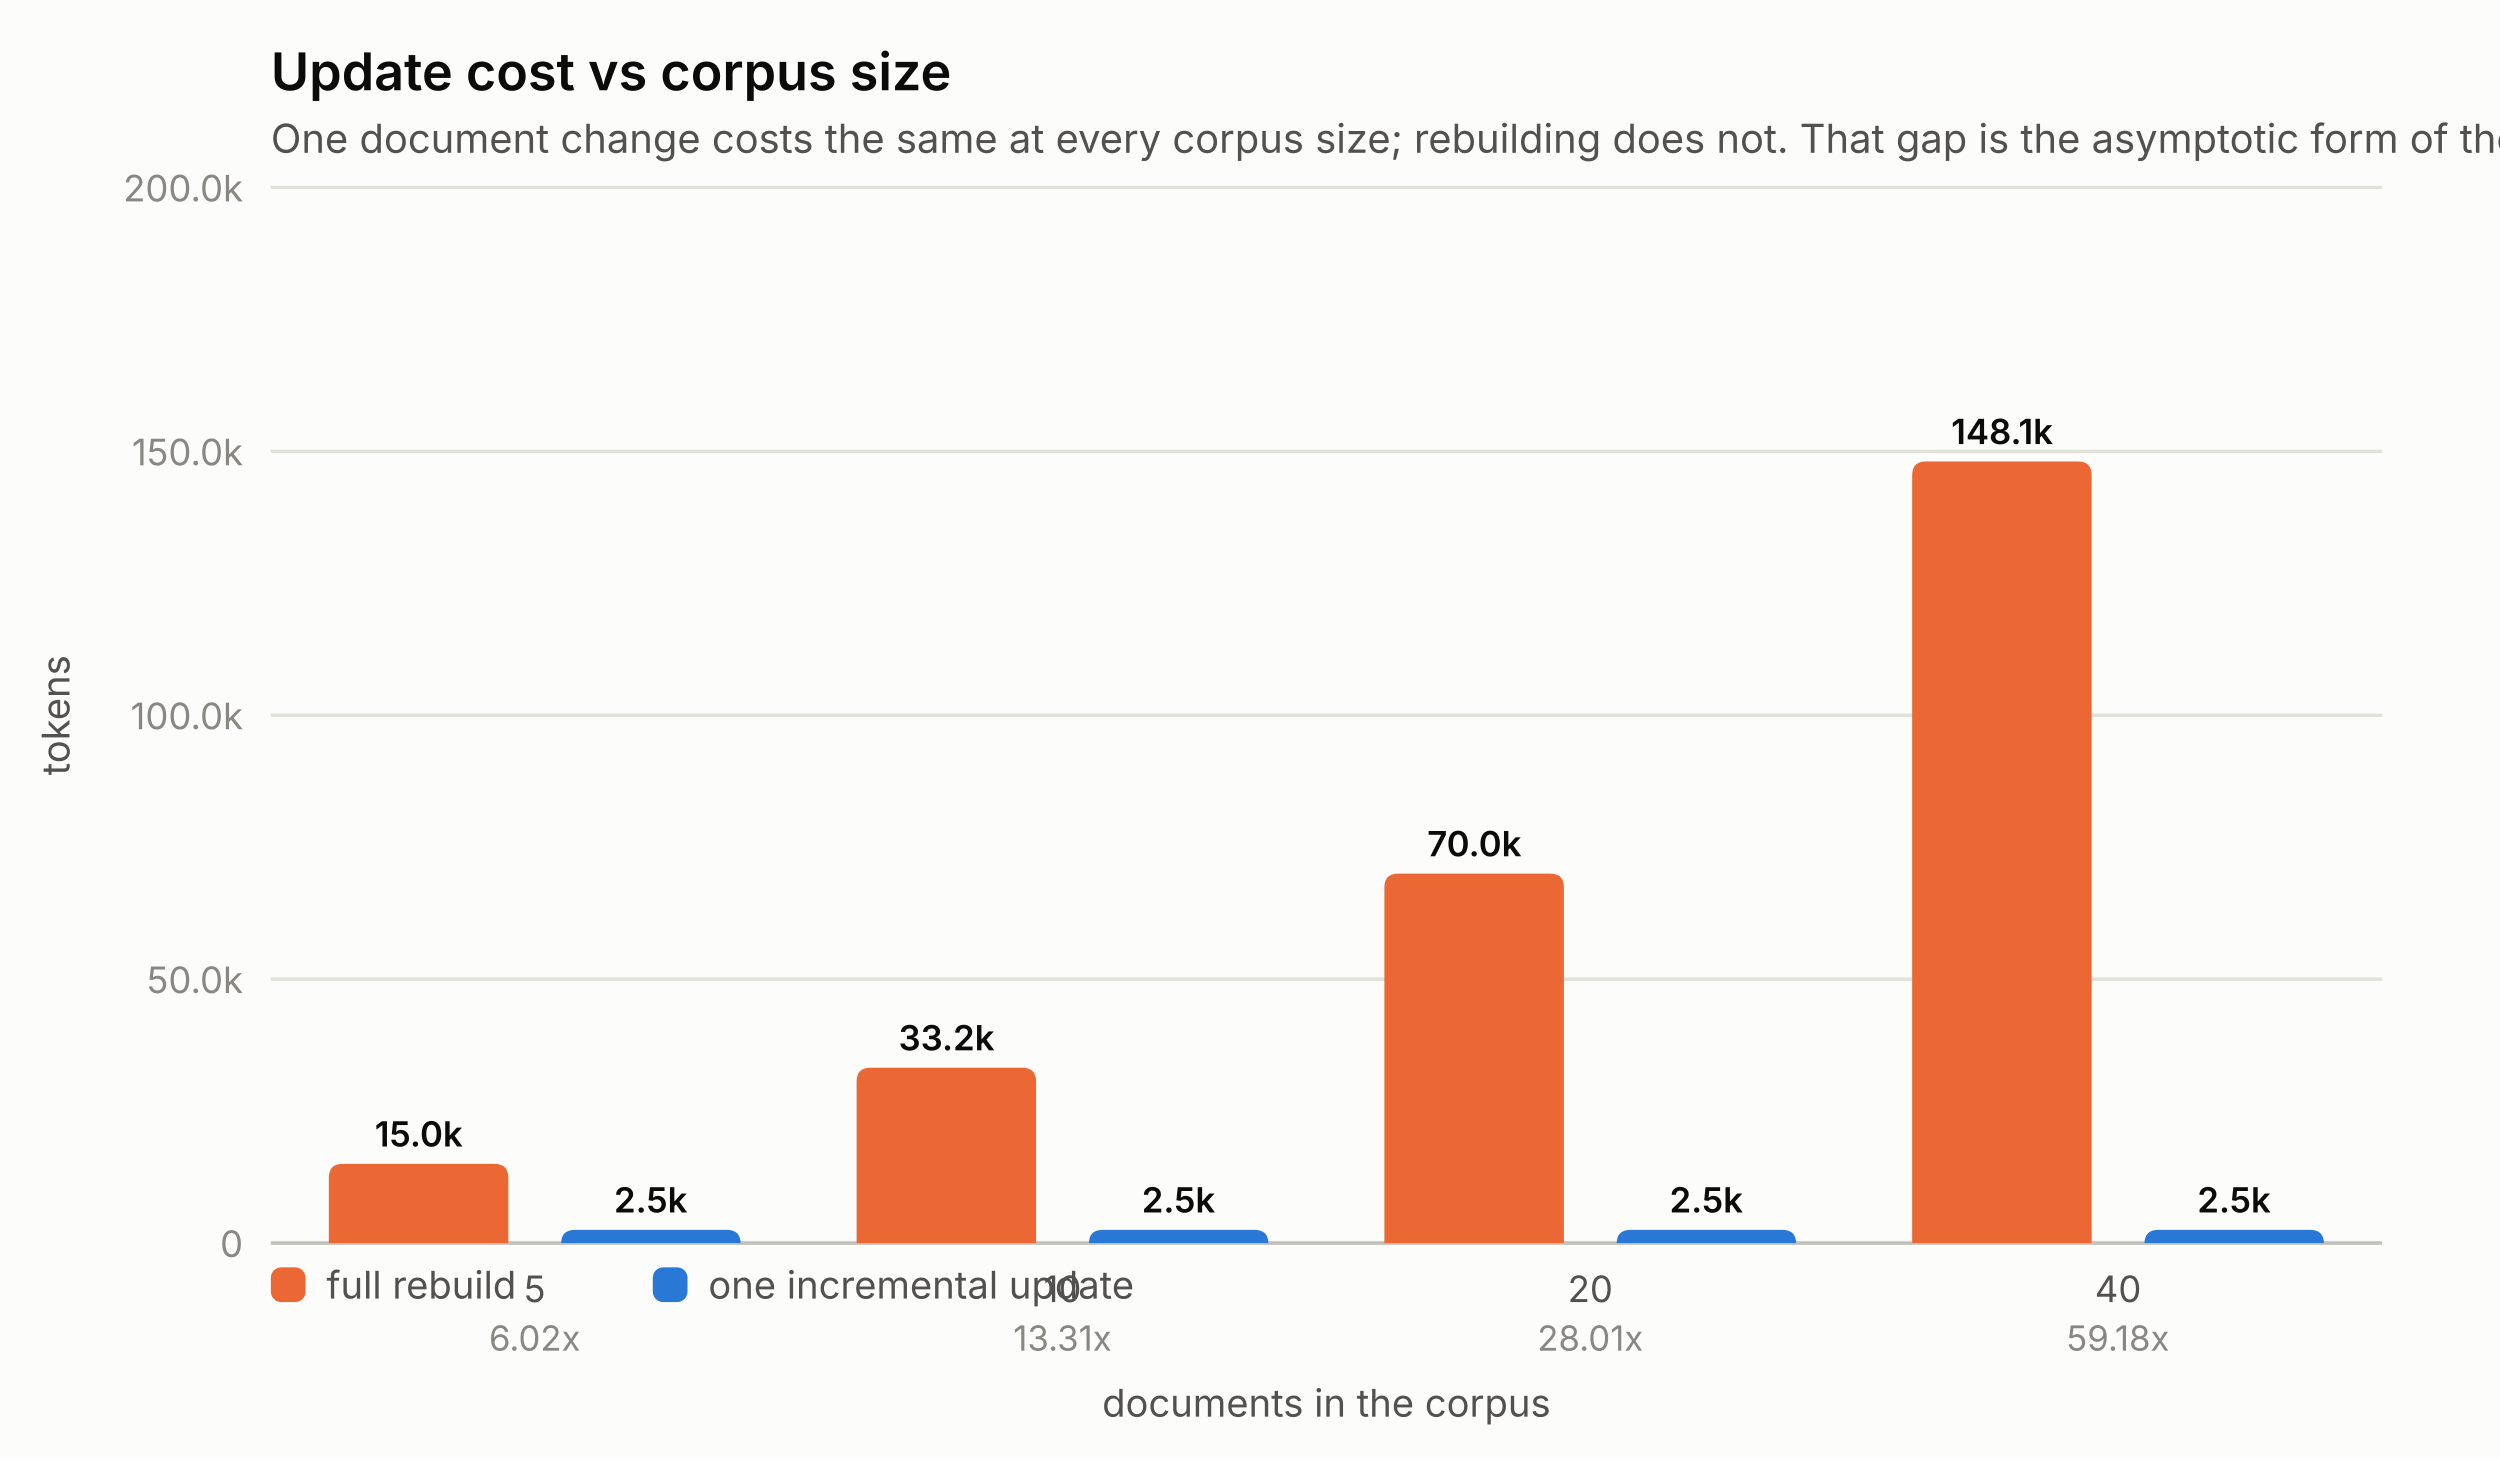
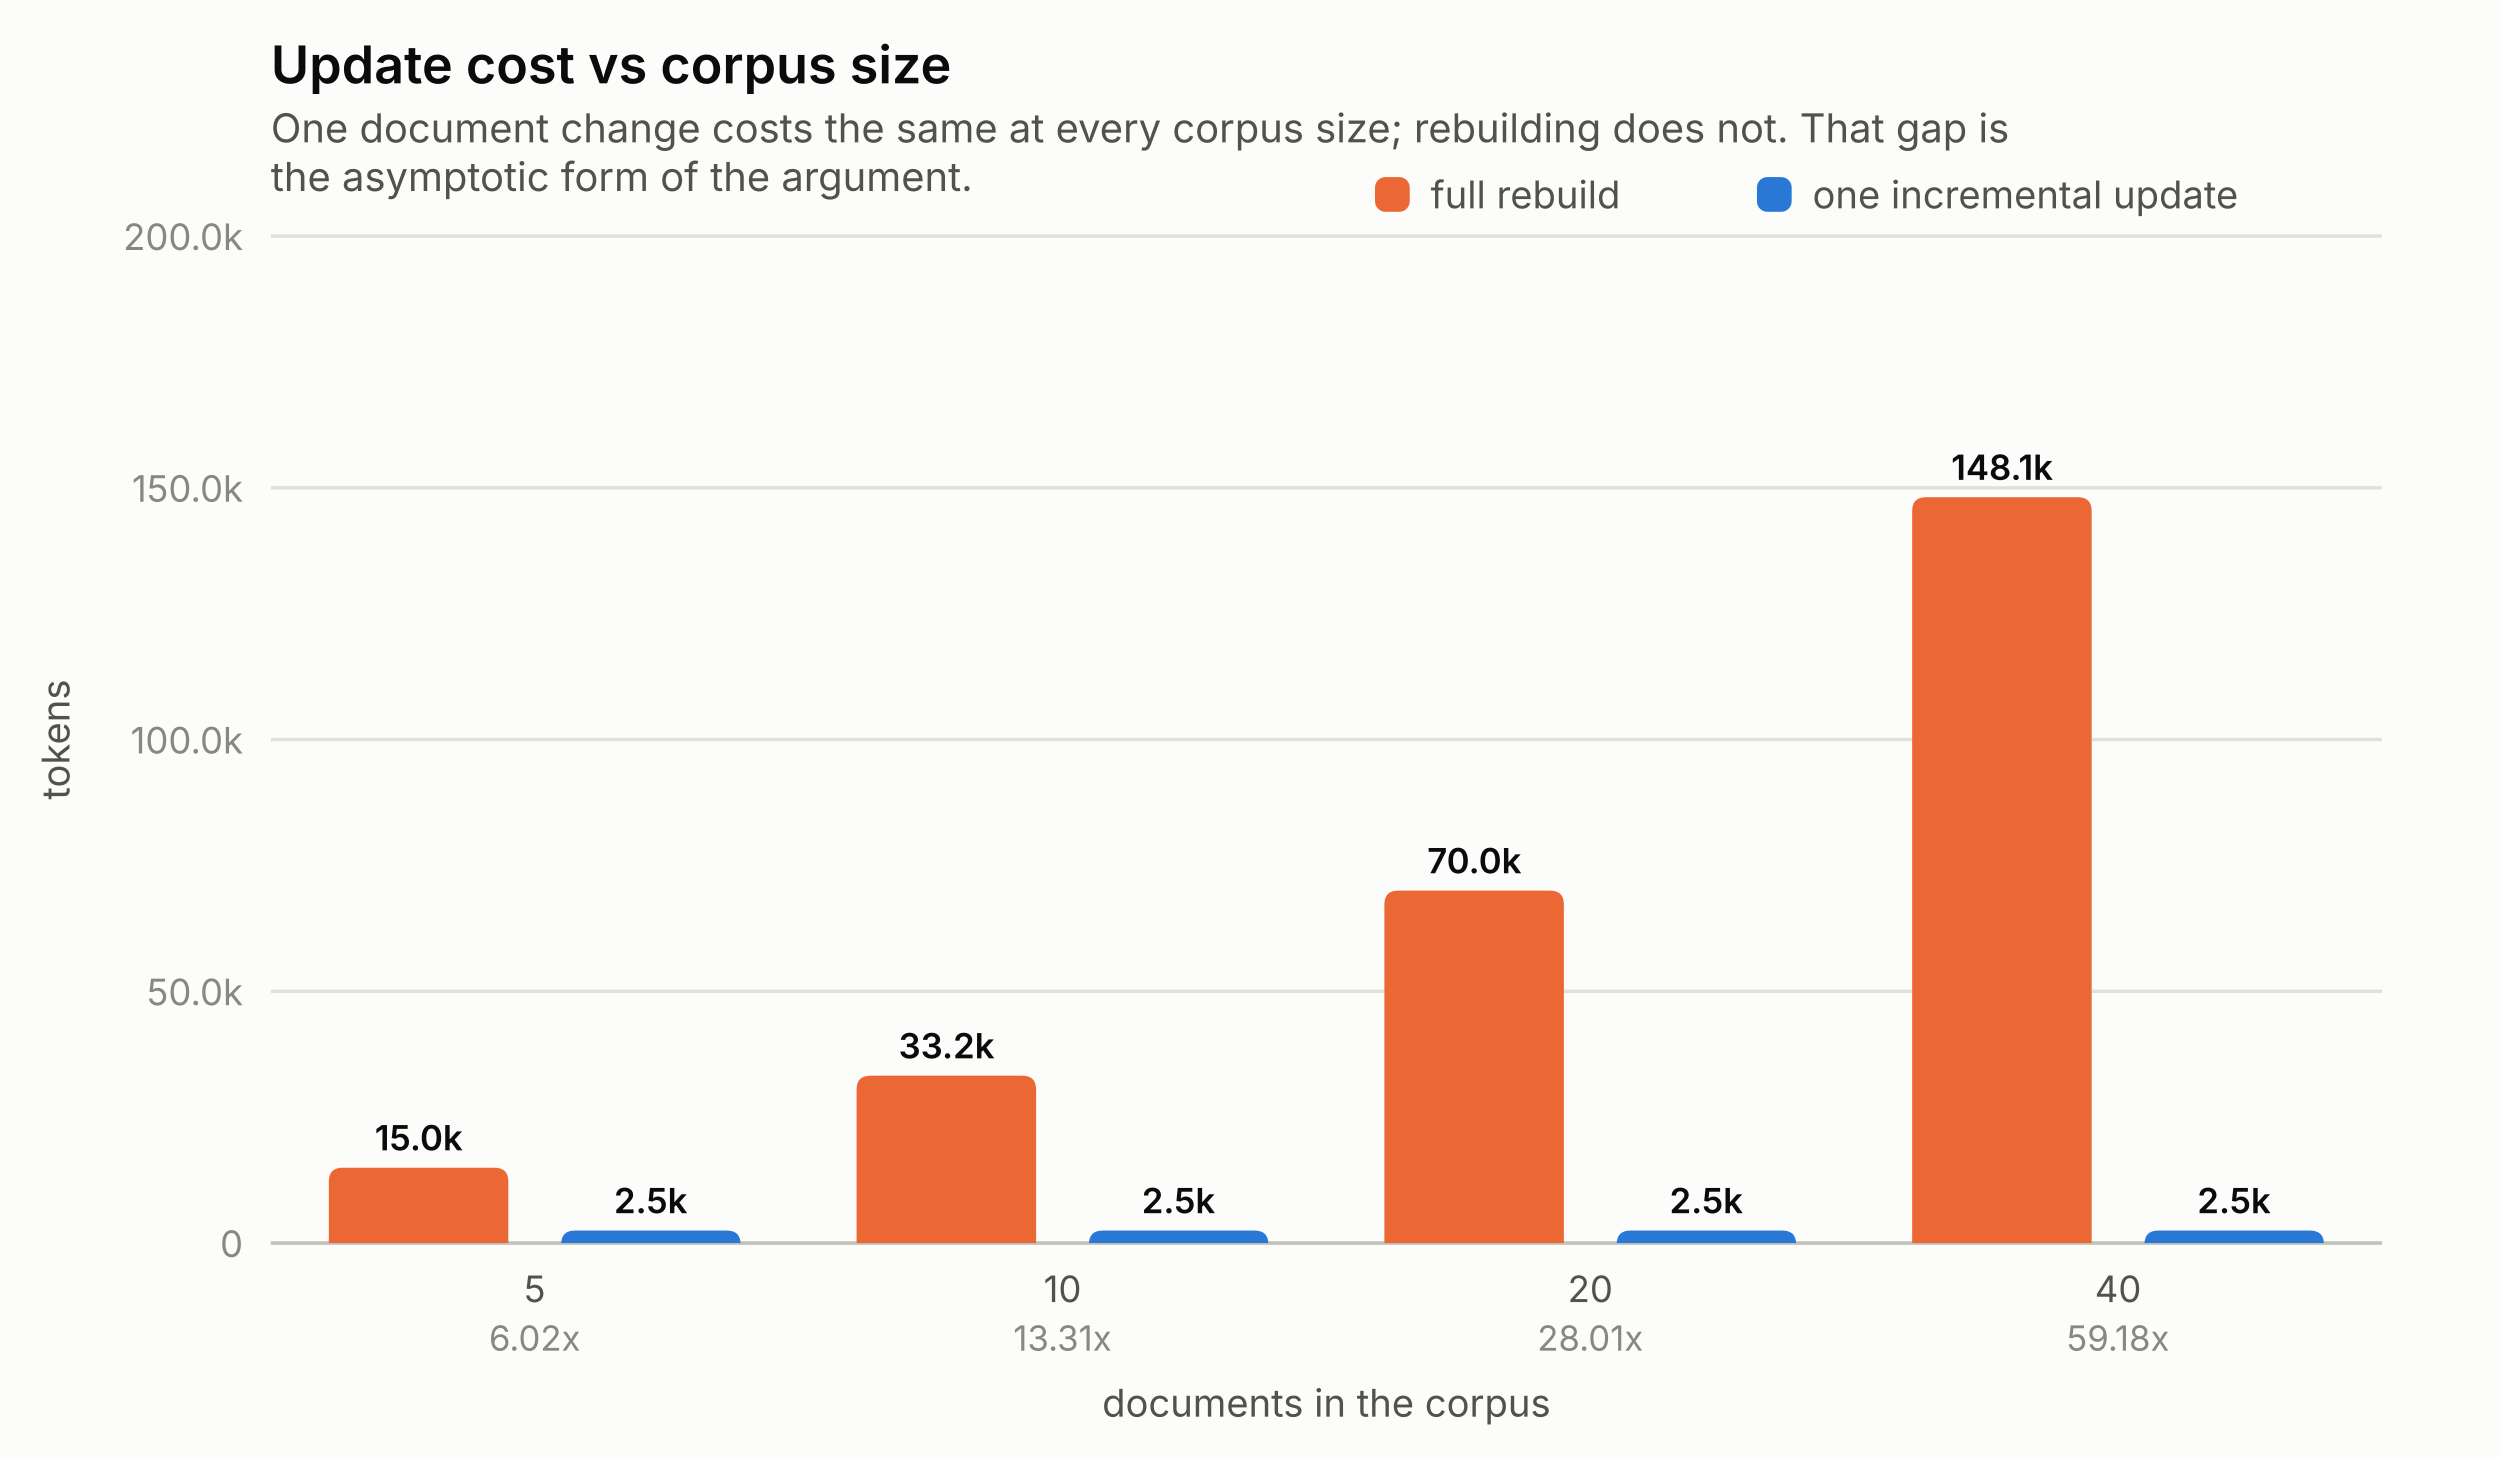
<svg xmlns="http://www.w3.org/2000/svg" viewBox="0 0 720 420" width="720" height="420" font-family="system-ui, -apple-system, &quot;Segoe UI&quot;, sans-serif">
  <rect width="720" height="420" fill="#fcfcfb" />
-   <text x="78" y="26" font-size="15" font-weight="600" fill="#0b0b0b">Update cost vs corpus size</text>
-   <text x="78" y="44" font-size="11.5" fill="#52514e">One document change costs the same at every corpus size; rebuilding does not. That gap is the asymptotic form of the argument.</text>
+   <text x="78" y="24" font-size="15" font-weight="600" fill="#0b0b0b">Update cost vs corpus size</text>
+   <text x="78" y="41" font-size="11.5" fill="#52514e">One document change costs the same at every corpus size; rebuilding does not. That gap is</text>
+   <text x="78" y="55" font-size="11.5" fill="#52514e">the asymptotic form of the argument.</text>
  <line x1="78" x2="686" y1="358.0" y2="358.0" stroke="#e1e0d9" stroke-width="1" />
  <text x="70" y="362.0" text-anchor="end" font-size="10.5" fill="#898781">0</text>
-   <line x1="78" x2="686" y1="282.0" y2="282.0" stroke="#e1e0d9" stroke-width="1" />
-   <text x="70" y="286.0" text-anchor="end" font-size="10.5" fill="#898781">50.0k</text>
-   <line x1="78" x2="686" y1="206.0" y2="206.0" stroke="#e1e0d9" stroke-width="1" />
-   <text x="70" y="210.0" text-anchor="end" font-size="10.5" fill="#898781">100.0k</text>
-   <line x1="78" x2="686" y1="130.0" y2="130.0" stroke="#e1e0d9" stroke-width="1" />
-   <text x="70" y="134.0" text-anchor="end" font-size="10.5" fill="#898781">150.0k</text>
-   <line x1="78" x2="686" y1="54.0" y2="54.0" stroke="#e1e0d9" stroke-width="1" />
-   <text x="70" y="58.0" text-anchor="end" font-size="10.5" fill="#898781">200.0k</text>
+   <line x1="78" x2="686" y1="285.5" y2="285.5" stroke="#e1e0d9" stroke-width="1" />
+   <text x="70" y="289.5" text-anchor="end" font-size="10.5" fill="#898781">50.0k</text>
+   <line x1="78" x2="686" y1="213.0" y2="213.0" stroke="#e1e0d9" stroke-width="1" />
+   <text x="70" y="217.0" text-anchor="end" font-size="10.5" fill="#898781">100.0k</text>
+   <line x1="78" x2="686" y1="140.5" y2="140.5" stroke="#e1e0d9" stroke-width="1" />
+   <text x="70" y="144.5" text-anchor="end" font-size="10.5" fill="#898781">150.0k</text>
+   <line x1="78" x2="686" y1="68.0" y2="68.0" stroke="#e1e0d9" stroke-width="1" />
+   <text x="70" y="72.0" text-anchor="end" font-size="10.5" fill="#898781">200.0k</text>
  <line x1="78" x2="686" y1="358" y2="358" stroke="#c3c2b7" stroke-width="1" />
-   <text x="20" y="206.0" font-size="11" fill="#52514e" transform="rotate(-90 20 206.0)" text-anchor="middle">tokens</text>
+   <text x="20" y="213.0" font-size="11" fill="#52514e" transform="rotate(-90 20 213.0)" text-anchor="middle">tokens</text>
  <text x="382.0" y="408" text-anchor="middle" font-size="11" fill="#52514e">documents in the corpus</text>
-   <path d="M94.7,358 L94.7,339.2 Q94.7,335.2 98.7,335.2 L142.4,335.2 Q146.4,335.2 146.4,339.2 L146.4,358 Z" fill="#eb6834" />
-   <text x="120.6" y="330.2" text-anchor="middle" font-size="10" font-weight="600" fill="#0b0b0b">15.0k</text>
-   <path d="M161.6,358 L161.6,358.2 Q161.6,354.2 165.6,354.2 L209.3,354.2 Q213.3,354.2 213.3,358.2 L213.3,358 Z" fill="#2a78d6" />
-   <text x="187.4" y="349.2" text-anchor="middle" font-size="10" font-weight="600" fill="#0b0b0b">2.5k</text>
+   <path d="M94.7,358 L94.7,340.3 Q94.7,336.3 98.7,336.3 L142.4,336.3 Q146.4,336.3 146.4,340.3 L146.4,358 Z" fill="#eb6834" />
+   <text x="120.6" y="331.3" text-anchor="middle" font-size="10" font-weight="600" fill="#0b0b0b">15.0k</text>
+   <path d="M161.6,358 L161.6,358.4 Q161.6,354.4 165.6,354.4 L209.3,354.4 Q213.3,354.4 213.3,358.4 L213.3,358 Z" fill="#2a78d6" />
+   <text x="187.4" y="349.4" text-anchor="middle" font-size="10" font-weight="600" fill="#0b0b0b">2.5k</text>
  <text x="154.0" y="375.0" text-anchor="middle" font-size="10.5" fill="#52514e">5</text>
  <text x="154.0" y="389.0" text-anchor="middle" font-size="10" fill="#898781">6.02x</text>
-   <path d="M246.7,358 L246.7,311.5 Q246.7,307.5 250.7,307.5 L294.4,307.5 Q298.4,307.5 298.4,311.5 L298.4,358 Z" fill="#eb6834" />
-   <text x="272.6" y="302.5" text-anchor="middle" font-size="10" font-weight="600" fill="#0b0b0b">33.2k</text>
-   <path d="M313.6,358 L313.6,358.2 Q313.6,354.2 317.6,354.2 L361.3,354.2 Q365.3,354.2 365.3,358.2 L365.3,358 Z" fill="#2a78d6" />
-   <text x="339.4" y="349.2" text-anchor="middle" font-size="10" font-weight="600" fill="#0b0b0b">2.5k</text>
+   <path d="M246.7,358 L246.7,313.8 Q246.7,309.8 250.7,309.8 L294.4,309.8 Q298.4,309.8 298.4,313.8 L298.4,358 Z" fill="#eb6834" />
+   <text x="272.6" y="304.8" text-anchor="middle" font-size="10" font-weight="600" fill="#0b0b0b">33.2k</text>
+   <path d="M313.6,358 L313.6,358.4 Q313.6,354.4 317.6,354.4 L361.3,354.4 Q365.3,354.4 365.3,358.4 L365.3,358 Z" fill="#2a78d6" />
+   <text x="339.4" y="349.4" text-anchor="middle" font-size="10" font-weight="600" fill="#0b0b0b">2.5k</text>
  <text x="306.0" y="375.0" text-anchor="middle" font-size="10.5" fill="#52514e">10</text>
  <text x="306.0" y="389.0" text-anchor="middle" font-size="10" fill="#898781">13.31x</text>
-   <path d="M398.7,358 L398.7,255.6 Q398.7,251.6 402.7,251.6 L446.4,251.6 Q450.4,251.6 450.4,255.6 L450.4,358 Z" fill="#eb6834" />
-   <text x="424.6" y="246.6" text-anchor="middle" font-size="10" font-weight="600" fill="#0b0b0b">70.0k</text>
-   <path d="M465.6,358 L465.6,358.2 Q465.6,354.2 469.6,354.2 L513.3,354.2 Q517.3,354.2 517.3,358.2 L517.3,358 Z" fill="#2a78d6" />
-   <text x="491.4" y="349.2" text-anchor="middle" font-size="10" font-weight="600" fill="#0b0b0b">2.5k</text>
+   <path d="M398.7,358 L398.7,260.5 Q398.7,256.5 402.7,256.5 L446.4,256.5 Q450.4,256.5 450.4,260.5 L450.4,358 Z" fill="#eb6834" />
+   <text x="424.6" y="251.5" text-anchor="middle" font-size="10" font-weight="600" fill="#0b0b0b">70.0k</text>
+   <path d="M465.6,358 L465.6,358.4 Q465.6,354.4 469.6,354.4 L513.3,354.4 Q517.3,354.4 517.3,358.4 L517.3,358 Z" fill="#2a78d6" />
+   <text x="491.4" y="349.4" text-anchor="middle" font-size="10" font-weight="600" fill="#0b0b0b">2.5k</text>
  <text x="458.0" y="375.0" text-anchor="middle" font-size="10.5" fill="#52514e">20</text>
  <text x="458.0" y="389.0" text-anchor="middle" font-size="10" fill="#898781">28.01x</text>
-   <path d="M550.7,358 L550.7,136.9 Q550.7,132.9 554.7,132.9 L598.4,132.9 Q602.4,132.9 602.4,136.9 L602.4,358 Z" fill="#eb6834" />
-   <text x="576.6" y="127.9" text-anchor="middle" font-size="10" font-weight="600" fill="#0b0b0b">148.1k</text>
-   <path d="M617.6,358 L617.6,358.2 Q617.6,354.2 621.6,354.2 L665.3,354.2 Q669.3,354.2 669.3,358.2 L669.3,358 Z" fill="#2a78d6" />
-   <text x="643.4" y="349.2" text-anchor="middle" font-size="10" font-weight="600" fill="#0b0b0b">2.5k</text>
+   <path d="M550.7,358 L550.7,147.2 Q550.7,143.2 554.7,143.2 L598.4,143.2 Q602.4,143.2 602.4,147.2 L602.4,358 Z" fill="#eb6834" />
+   <text x="576.6" y="138.2" text-anchor="middle" font-size="10" font-weight="600" fill="#0b0b0b">148.1k</text>
+   <path d="M617.6,358 L617.6,358.4 Q617.6,354.4 621.6,354.4 L665.3,354.4 Q669.3,354.4 669.3,358.4 L669.3,358 Z" fill="#2a78d6" />
+   <text x="643.4" y="349.4" text-anchor="middle" font-size="10" font-weight="600" fill="#0b0b0b">2.5k</text>
  <text x="610.0" y="375.0" text-anchor="middle" font-size="10.5" fill="#52514e">40</text>
  <text x="610.0" y="389.0" text-anchor="middle" font-size="10" fill="#898781">59.18x</text>
-   <g transform="translate(78,374)" font-size="11" fill="#52514e">
+   <g transform="translate(396,60)" font-size="11" fill="#52514e">
    <rect x="0" y="-9" width="10" height="10" rx="3" fill="#eb6834" />
    <text x="16" y="0">full rebuild</text>
    <rect x="110" y="-9" width="10" height="10" rx="3" fill="#2a78d6" />
    <text x="126" y="0">one incremental update</text>
  </g>
</svg>
